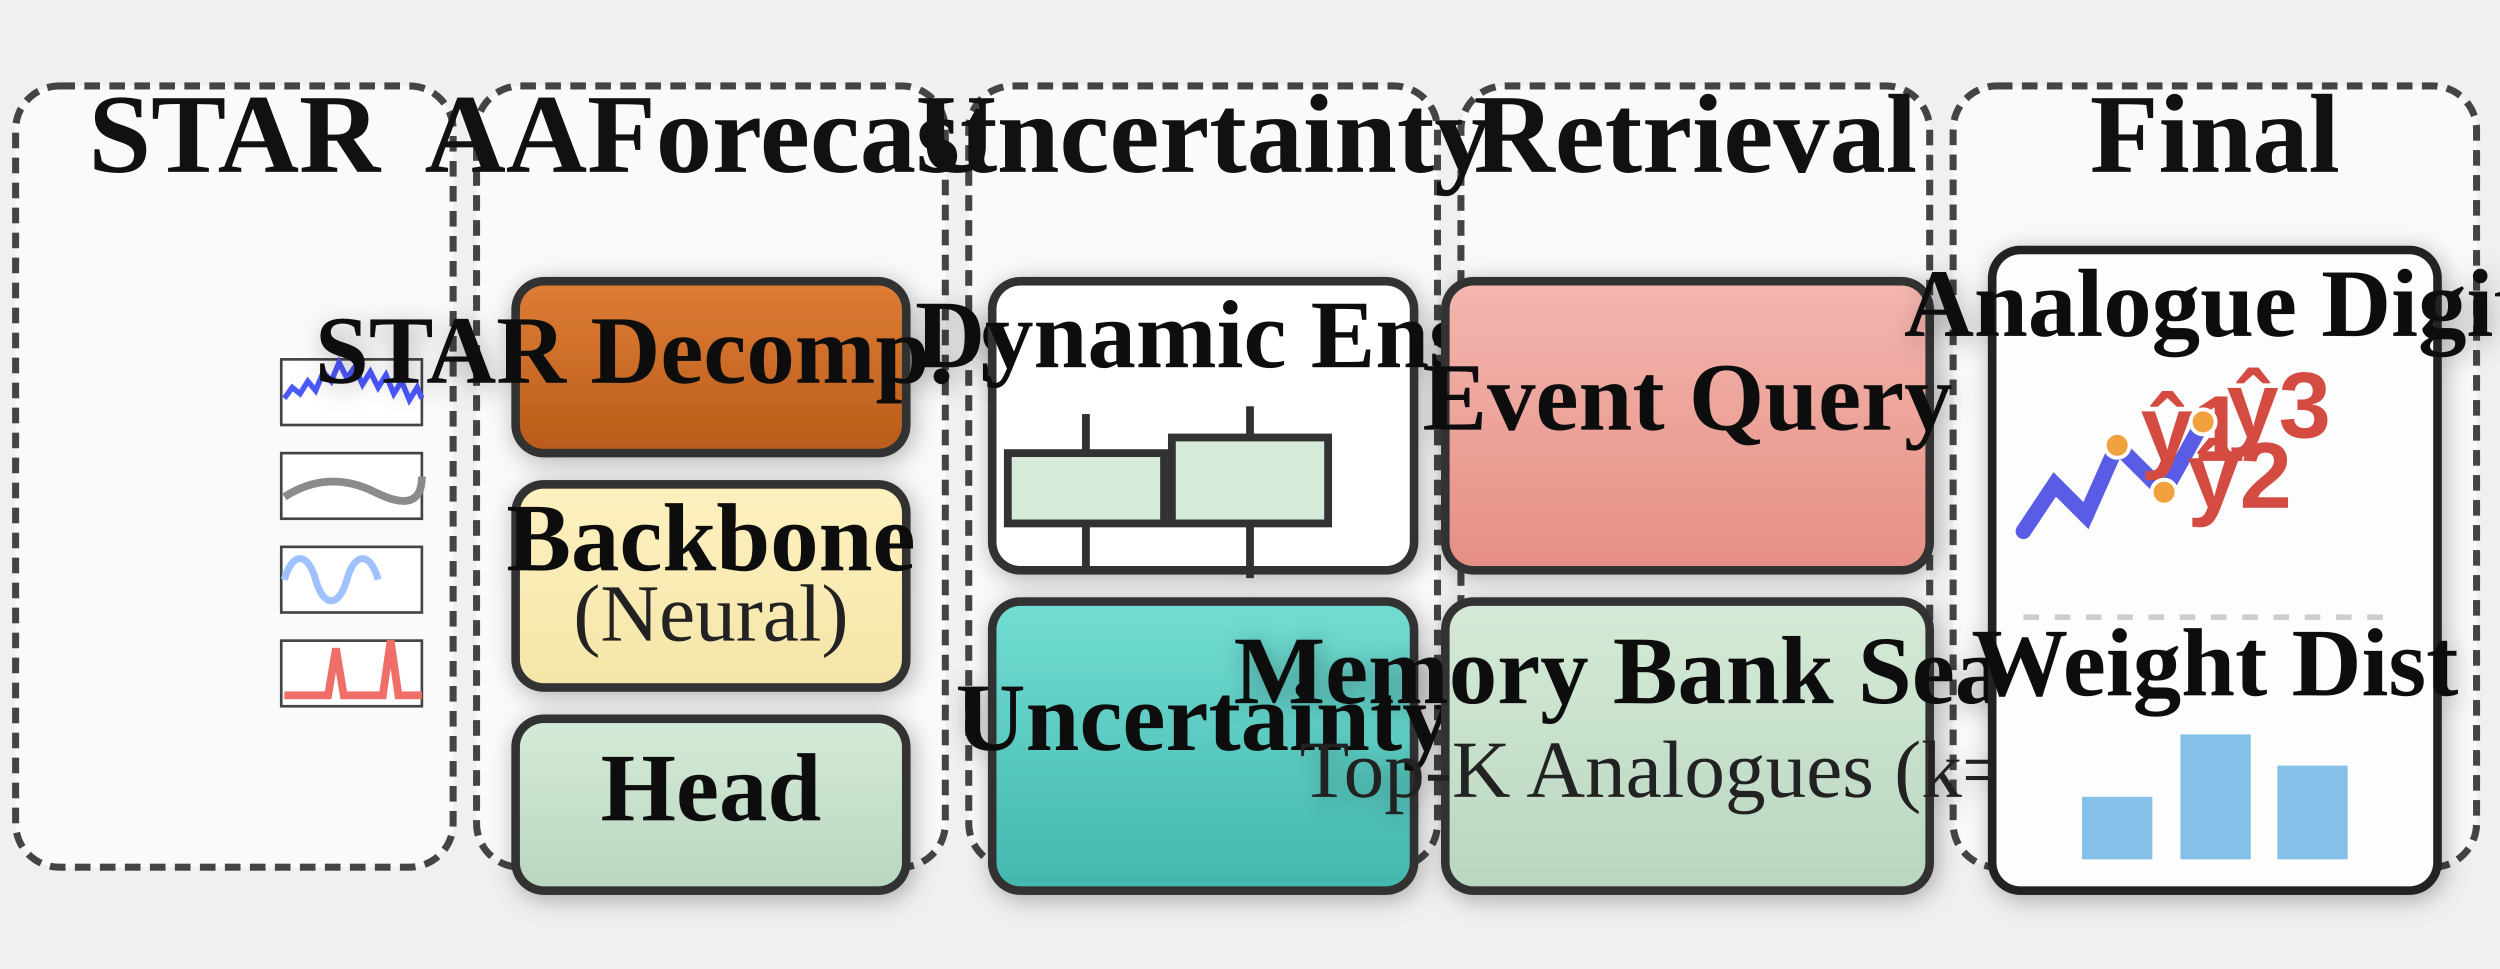
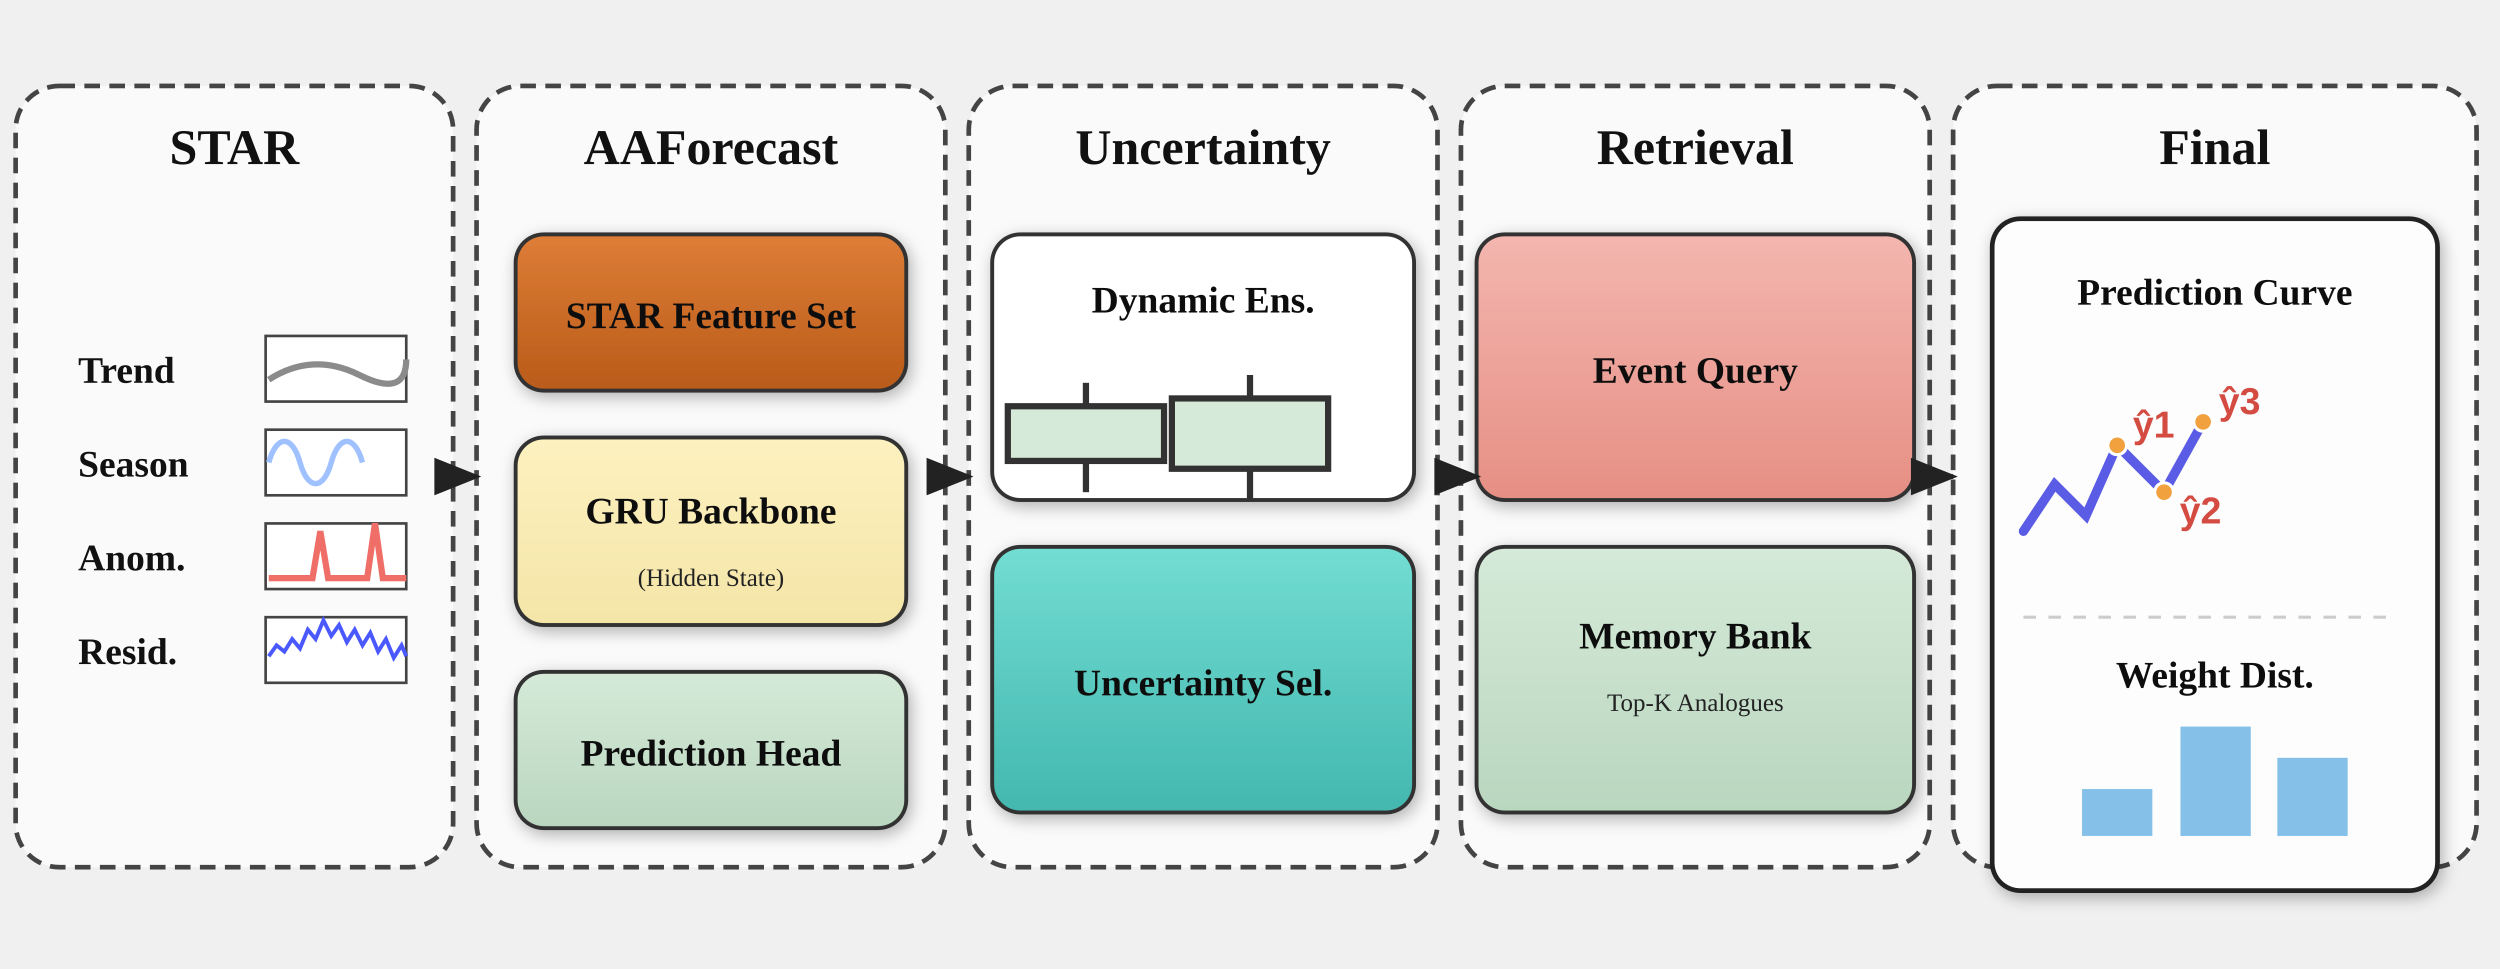
<svg xmlns="http://www.w3.org/2000/svg" width="1600" height="620" viewBox="0 0 1600 620">
  <defs>
    <style>
-       .title { font: 700 72px 'Georgia', 'Times New Roman', serif; fill: #111; }
-       .label { font: 600 62px 'Georgia', 'Times New Roman', serif; fill: #111; }
-       .text { font: 40px 'Georgia', 'Times New Roman', serif; fill: #222; }
-       .small { font: 52px 'Georgia', 'Times New Roman', serif; fill: #222; }
-       .tiny { font: 28px 'Georgia', 'Times New Roman', serif; fill: #333; }
-       .mono-heavy { font: 60px 'Arial Black', 'Arial', sans-serif; font-weight: 900; fill: #d44b43; }
-       .panel { fill: #fafafa; stroke: #444; stroke-width: 4.5; stroke-dasharray: 10 6; rx: 28; ry: 28; }
-       .arrow { stroke: #222; stroke-width: 5.5; fill: none; marker-end: url(#arrowhead); }
-       .dasharrow { stroke: #444; stroke-width: 4.5; fill: none; stroke-dasharray: 6 6; marker-end: url(#arrowhead); }
-       .cardstroke { stroke: #333; stroke-width: 5.5; rx: 18; ry: 18; }
-       .outbox { fill: #fdfdfd; stroke: #222; stroke-width: 5.5; rx: 18; ry: 18; }
+       .title { font: 700 32px 'Georgia', 'Times New Roman', serif; fill: #111; }
+       .label { font: 600 24px 'Georgia', 'Times New Roman', serif; fill: #111; }
+       .text { font: 18px 'Georgia', 'Times New Roman', serif; fill: #222; }
+       .small { font: 16px 'Georgia', 'Times New Roman', serif; fill: #222; }
+       .tiny { font: 14px 'Georgia', 'Times New Roman', serif; fill: #333; }
+       .mono-heavy { font: 24px 'Arial Black', 'Arial', sans-serif; font-weight: 900; fill: #d44b43; }
+       .panel { fill: #fafafa; stroke: #444; stroke-width: 3; stroke-dasharray: 10 6; rx: 28; ry: 28; }
+       .arrow { stroke: #222; stroke-width: 3; fill: none; marker-end: url(#arrowhead); }
+       .dasharrow { stroke: #444; stroke-width: 2.5; fill: none; stroke-dasharray: 6 6; marker-end: url(#arrowhead); }
+       .cardstroke { stroke: #333; stroke-width: 2.5; rx: 18; ry: 18; }
+       .outbox { fill: #fdfdfd; stroke: #222; stroke-width: 3; rx: 18; ry: 18; }
    </style>
-     <marker id="arrowhead" markerWidth="12" markerHeight="10" refX="10" refY="5" orient="auto" markerUnits="strokeWidth">
-       <path d="M0,0 L12,5 L0,10 z" fill="#222" />
+     <marker id="arrowhead" markerWidth="10" markerHeight="8" refX="9" refY="4" orient="auto" markerUnits="strokeWidth">
+       <path d="M0,0 L10,4 L0,8 z" fill="#222" />
    </marker>
    <linearGradient id="goldGrad" x1="0" x2="0" y1="0" y2="1">
      <stop offset="0%" stop-color="#f5cb54" />
      <stop offset="100%" stop-color="#d7a41d" />
    </linearGradient>
    <linearGradient id="orangeGrad" x1="0" x2="0" y1="0" y2="1">
      <stop offset="0%" stop-color="#de7d37" />
      <stop offset="100%" stop-color="#b95b19" />
    </linearGradient>
    <linearGradient id="beigeGrad" x1="0" x2="0" y1="0" y2="1">
      <stop offset="0%" stop-color="#fdf1c0" />
      <stop offset="100%" stop-color="#f4e5a7" />
    </linearGradient>
    <linearGradient id="mintGrad" x1="0" x2="0" y1="0" y2="1">
      <stop offset="0%" stop-color="#d5ead8" />
      <stop offset="100%" stop-color="#b9d6bf" />
    </linearGradient>
    <linearGradient id="tealGrad" x1="0" x2="0" y1="0" y2="1">
      <stop offset="0%" stop-color="#72ddd3" />
      <stop offset="100%" stop-color="#43b7ae" />
    </linearGradient>
    <linearGradient id="blueGrad" x1="0" x2="0" y1="0" y2="1">
      <stop offset="0%" stop-color="#4bbcf2" />
      <stop offset="100%" stop-color="#1c86c8" />
    </linearGradient>
    <linearGradient id="lavGrad" x1="0" x2="0" y1="0" y2="1">
      <stop offset="0%" stop-color="#d8dbe8" />
      <stop offset="100%" stop-color="#bfc5d7" />
    </linearGradient>
    <linearGradient id="roseGrad" x1="0" x2="0" y1="0" y2="1">
      <stop offset="0%" stop-color="#f3b6af" />
      <stop offset="100%" stop-color="#e68f84" />
    </linearGradient>
    <filter id="shadow" x="-30%" y="-30%" width="160%" height="160%">
-       <feDropShadow dx="2.0" dy="3.0" stdDeviation="8.0" flood-color="#000" flood-opacity="0.3" />
+       <feDropShadow dx="2.0" dy="3.0" stdDeviation="5.0" flood-color="#000" flood-opacity="0.3" />
    </filter>
  </defs>
  <rect x="10" y="55" width="280" height="500" class="panel" />
  <rect x="305" y="55" width="300" height="500" class="panel" />
  <rect x="620" y="55" width="300" height="500" class="panel" />
  <rect x="935" y="55" width="300" height="500" class="panel" />
  <rect x="1250" y="55" width="335" height="500" class="panel" />
-   <text x="150" y="110" text-anchor="middle" class="title">STAR</text>
-   <text x="455" y="110" text-anchor="middle" class="title">AAForecast</text>
-   <text x="770" y="110" text-anchor="middle" class="title">Uncertainty</text>
-   <text x="1085" y="110" text-anchor="middle" class="title">Retrieval</text>
-   <text x="1417.5" y="110" text-anchor="middle" class="title">Final</text>
-   <g transform="translate(0, 100)">
-     <rect x="180" y="130" width="90" height="42" fill="white" stroke="#444" stroke-width="1.7" />
-     <polyline points="182,155 187,148 192,152 197,144 202,150 207,138 212,144 217,132 222,142 227,135 232,146 237,138 242,148 247,140 252,152 257,144 262,156 267,148 270,155" fill="none" stroke="#4a58ff" stroke-width="3.5" />
-     <rect x="180" y="190" width="90" height="42" fill="white" stroke="#444" stroke-width="1.7" />
-     <path d="M182,218 Q210,200 240,215 T270,205" fill="none" stroke="#8b8b8b" stroke-width="5.0" />
-     <rect x="180" y="250" width="90" height="42" fill="white" stroke="#444" stroke-width="1.7" />
-     <path d="M182,271 c5,-18 15,-18 20,0 s15,18 20,0 c5,-18 15,-18 20,0" fill="none" stroke="#9fc1ff" stroke-width="4.5" />
-     <rect x="180" y="310" width="90" height="42" fill="white" stroke="#444" stroke-width="1.7" />
-     <polyline points="182,345 210,345 215,315 220,345 245,345 250,310 255,345 270,345" fill="none" stroke="#ef6f68" stroke-width="5.0" />
+   <text x="150" y="105" text-anchor="middle" class="title">STAR</text>
+   <text x="455" y="105" text-anchor="middle" class="title">AAForecast</text>
+   <text x="770" y="105" text-anchor="middle" class="title">Uncertainty</text>
+   <text x="1085" y="105" text-anchor="middle" class="title">Retrieval</text>
+   <text x="1417.5" y="105" text-anchor="middle" class="title">Final</text>
+   <g transform="translate(0, 50)">
+     <text x="50" y="195" class="label">Trend</text>
+     <rect x="170" y="165" width="90" height="42" fill="white" stroke="#444" stroke-width="1.7" />
+     <path d="M172,193 Q200,175 230,190 T260,180" fill="none" stroke="#8b8b8b" stroke-width="4.0" />
+     <text x="50" y="255" class="label">Season</text>
+     <rect x="170" y="225" width="90" height="42" fill="white" stroke="#444" stroke-width="1.7" />
+     <path d="M172,246 c5,-18 15,-18 20,0 s15,18 20,0 c5,-18 15,-18 20,0" fill="none" stroke="#9fc1ff" stroke-width="3.5" />
+     <text x="50" y="315" class="label">Anom.</text>
+     <rect x="170" y="285" width="90" height="42" fill="white" stroke="#444" stroke-width="1.7" />
+     <polyline points="172,320 200,320 205,290 210,320 235,320 240,285 245,320 260,320" fill="none" stroke="#ef6f68" stroke-width="4.0" />
+     <text x="50" y="375" class="label">Resid.</text>
+     <rect x="170" y="345" width="90" height="42" fill="white" stroke="#444" stroke-width="1.7" />
+     <polyline points="172,370 177,363 182,367 187,359 192,365 197,353 202,359 207,347 212,357 217,350 222,361 227,353 232,363 237,355 242,367 247,359 252,371 257,363 260,370" fill="none" stroke="#4a58ff" stroke-width="2.5" />
  </g>
  <g filter="url(#shadow)">
-     <rect x="330" y="180" width="250" height="110" fill="url(#orangeGrad)" class="cardstroke" />
-     <text x="455" y="245" text-anchor="middle" class="label" fill="#fff" font-size="34">STAR Decomp. Set</text>
-     <rect x="330" y="310" width="250" height="130" fill="url(#beigeGrad)" class="cardstroke" />
-     <text x="455" y="365" text-anchor="middle" class="label">Backbone</text>
-     <text x="455" y="410" text-anchor="middle" class="small">(Neural)</text>
-     <rect x="330" y="460" width="250" height="110" fill="url(#mintGrad)" class="cardstroke" />
-     <text x="455" y="525" text-anchor="middle" class="label">Head</text>
+     <rect x="330" y="150" width="250" height="100" fill="url(#orangeGrad)" class="cardstroke" />
+     <text x="455" y="210" text-anchor="middle" class="label" fill="#fff">STAR Feature Set</text>
+     <rect x="330" y="280" width="250" height="120" fill="url(#beigeGrad)" class="cardstroke" />
+     <text x="455" y="335" text-anchor="middle" class="label">GRU Backbone</text>
+     <text x="455" y="375" text-anchor="middle" class="small">(Hidden State)</text>
+     <rect x="330" y="430" width="250" height="100" fill="url(#mintGrad)" class="cardstroke" />
+     <text x="455" y="490" text-anchor="middle" class="label">Prediction Head</text>
  </g>
  <g filter="url(#shadow)">
-     <rect x="635" y="180" width="270" height="185" fill="#fff" class="cardstroke" />
-     <text x="770" y="235" text-anchor="middle" class="label">Dynamic Ens.</text>
-     <g transform="translate(15, 80)">
-       <line x1="680" y1="185" x2="680" y2="285" stroke="#333" stroke-width="5.0" />
-       <rect x="630" y="210" width="100" height="45" fill="#d5ead8" stroke="#333" stroke-width="5.0" />
-       <line x1="785" y1="180" x2="785" y2="290" stroke="#333" stroke-width="5.0" />
-       <rect x="735" y="200" width="100" height="55" fill="#d5ead8" stroke="#333" stroke-width="5.0" />
+     <rect x="635" y="150" width="270" height="170" fill="#fff" class="cardstroke" />
+     <text x="770" y="200" text-anchor="middle" class="label">Dynamic Ens.</text>
+     <g transform="translate(15, 60)">
+       <line x1="680" y1="185" x2="680" y2="255" stroke="#333" stroke-width="4.0" />
+       <rect x="630" y="200" width="100" height="35" fill="#d5ead8" stroke="#333" stroke-width="4.0" />
+       <line x1="785" y1="180" x2="785" y2="260" stroke="#333" stroke-width="4.0" />
+       <rect x="735" y="195" width="100" height="45" fill="#d5ead8" stroke="#333" stroke-width="4.0" />
    </g>
-     <rect x="635" y="385" width="270" height="185" fill="url(#tealGrad)" class="cardstroke" />
-     <text x="770" y="480" text-anchor="middle" class="label" fill="#fff">Uncertainty</text>
+     <rect x="635" y="350" width="270" height="170" fill="url(#tealGrad)" class="cardstroke" />
+     <text x="770" y="445" text-anchor="middle" class="label" fill="#fff">Uncertainty Sel.</text>
  </g>
  <g filter="url(#shadow)">
-     <rect x="925" y="180" width="310" height="185" fill="url(#roseGrad)" class="cardstroke" />
-     <text x="1080" y="275" text-anchor="middle" class="label">Event Query</text>
-     <rect x="925" y="385" width="310" height="185" fill="url(#mintGrad)" class="cardstroke" />
-     <text x="1080" y="450" text-anchor="middle" class="label">Memory Bank Search</text>
-     <text x="1080" y="510" text-anchor="middle" class="small">Top-K Analogues (k=1)</text>
+     <rect x="945" y="150" width="280" height="170" fill="url(#roseGrad)" class="cardstroke" />
+     <text x="1085" y="245" text-anchor="middle" class="label">Event Query</text>
+     <rect x="945" y="350" width="280" height="170" fill="url(#mintGrad)" class="cardstroke" />
+     <text x="1085" y="415" text-anchor="middle" class="label">Memory Bank</text>
+     <text x="1085" y="455" text-anchor="middle" class="small">Top-K Analogues</text>
  </g>
  <g filter="url(#shadow)">
-     <rect x="1275" y="160" width="285" height="410" class="outbox" />
-     <text x="1417.5" y="215" text-anchor="middle" class="label">Analogue Digit</text>
-     <path d="M1295,340 L1315,310 L1335,330 L1355,285 L1385,315 L1410,270" fill="none" stroke="#5a5ce6" stroke-width="10" stroke-linecap="round" />
+     <rect x="1275" y="140" width="285" height="430" class="outbox" />
+     <text x="1417.5" y="195" text-anchor="middle" class="label">Prediction Curve</text>
+     <path d="M1295,340 L1315,310 L1335,330 L1355,285 L1385,315 L1410,270" fill="none" stroke="#5a5ce6" stroke-width="6" stroke-linecap="round" />
    <g>
-       <circle cx="1355" cy="285" r="8" fill="#f1a13e" stroke="#fff" stroke-width="2.5" />
-       <text x="1370" y="295" text-anchor="start" class="mono-heavy" font-size="32">ŷ1</text>
-       <circle cx="1385" cy="315" r="8" fill="#f1a13e" stroke="#fff" stroke-width="2.5" />
-       <text x="1400" y="325" text-anchor="start" class="mono-heavy" font-size="32">ŷ2</text>
-       <circle cx="1410" cy="270" r="8" fill="#f1a13e" stroke="#fff" stroke-width="2.5" />
-       <text x="1425" y="280" text-anchor="start" class="mono-heavy" font-size="32">ŷ3</text>
+       <circle cx="1355" cy="285" r="6" fill="#f1a13e" stroke="#fff" stroke-width="2" />
+       <text x="1365" y="280" text-anchor="start" class="mono-heavy">ŷ1</text>
+       <circle cx="1385" cy="315" r="6" fill="#f1a13e" stroke="#fff" stroke-width="2" />
+       <text x="1395" y="335" text-anchor="start" class="mono-heavy">ŷ2</text>
+       <circle cx="1410" cy="270" r="6" fill="#f1a13e" stroke="#fff" stroke-width="2" />
+       <text x="1420" y="265" text-anchor="start" class="mono-heavy">ŷ3</text>
    </g>
-     <line x1="1295" y1="395" x2="1535" y2="395" stroke="#ccc" stroke-width="3.5" stroke-dasharray="10 10" />
-     <text x="1417.5" y="445" text-anchor="middle" class="label">Weight Dist</text>
-     <g transform="translate(1417.5, 525)">
-       <rect x="-85" y="-15" width="45" height="40" fill="#3498db" opacity="0.6" />
-       <rect x="-22" y="-55" width="45" height="80" fill="#3498db" opacity="0.6" />
-       <rect x="40" y="-35" width="45" height="60" fill="#3498db" opacity="0.6" />
+     <line x1="1295" y1="395" x2="1535" y2="395" stroke="#ccc" stroke-width="2" stroke-dasharray="8 8" />
+     <text x="1417.5" y="440" text-anchor="middle" class="label">Weight Dist.</text>
+     <g transform="translate(1417.5, 520)">
+       <rect x="-85" y="-15" width="45" height="30" fill="#3498db" opacity="0.6" />
+       <rect x="-22" y="-55" width="45" height="70" fill="#3498db" opacity="0.6" />
+       <rect x="40" y="-35" width="45" height="50" fill="#3498db" opacity="0.6" />
    </g>
  </g>
+   <path d="M290,305 L305,305" class="arrow" />
+   <path d="M605,305 L620,305" class="arrow" />
+   <path d="M920,305 L945,305" class="arrow" />
+   <path d="M1225,305 L1250,305" class="arrow" />
</svg>
